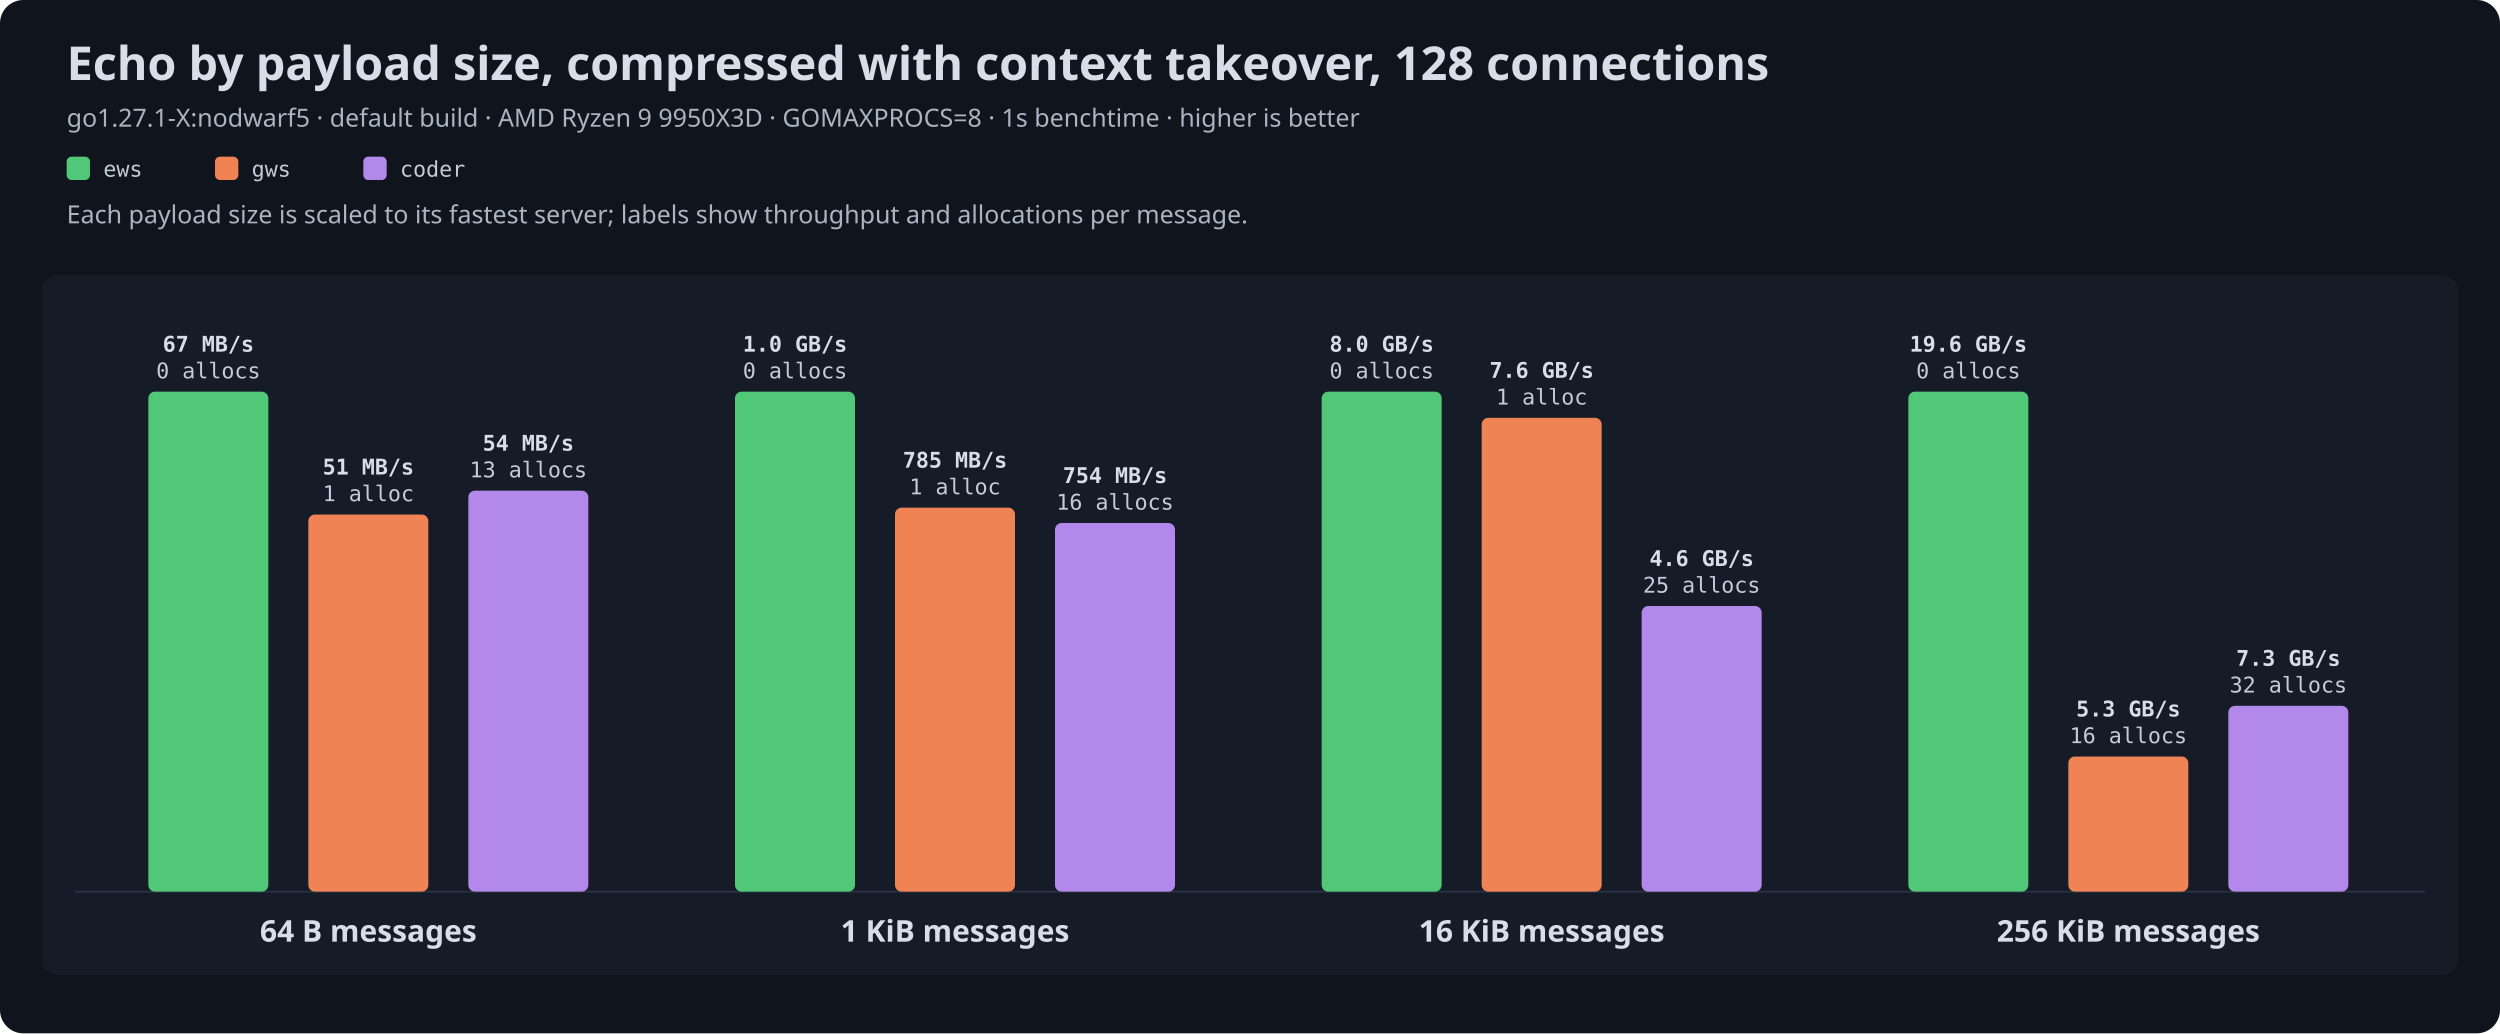
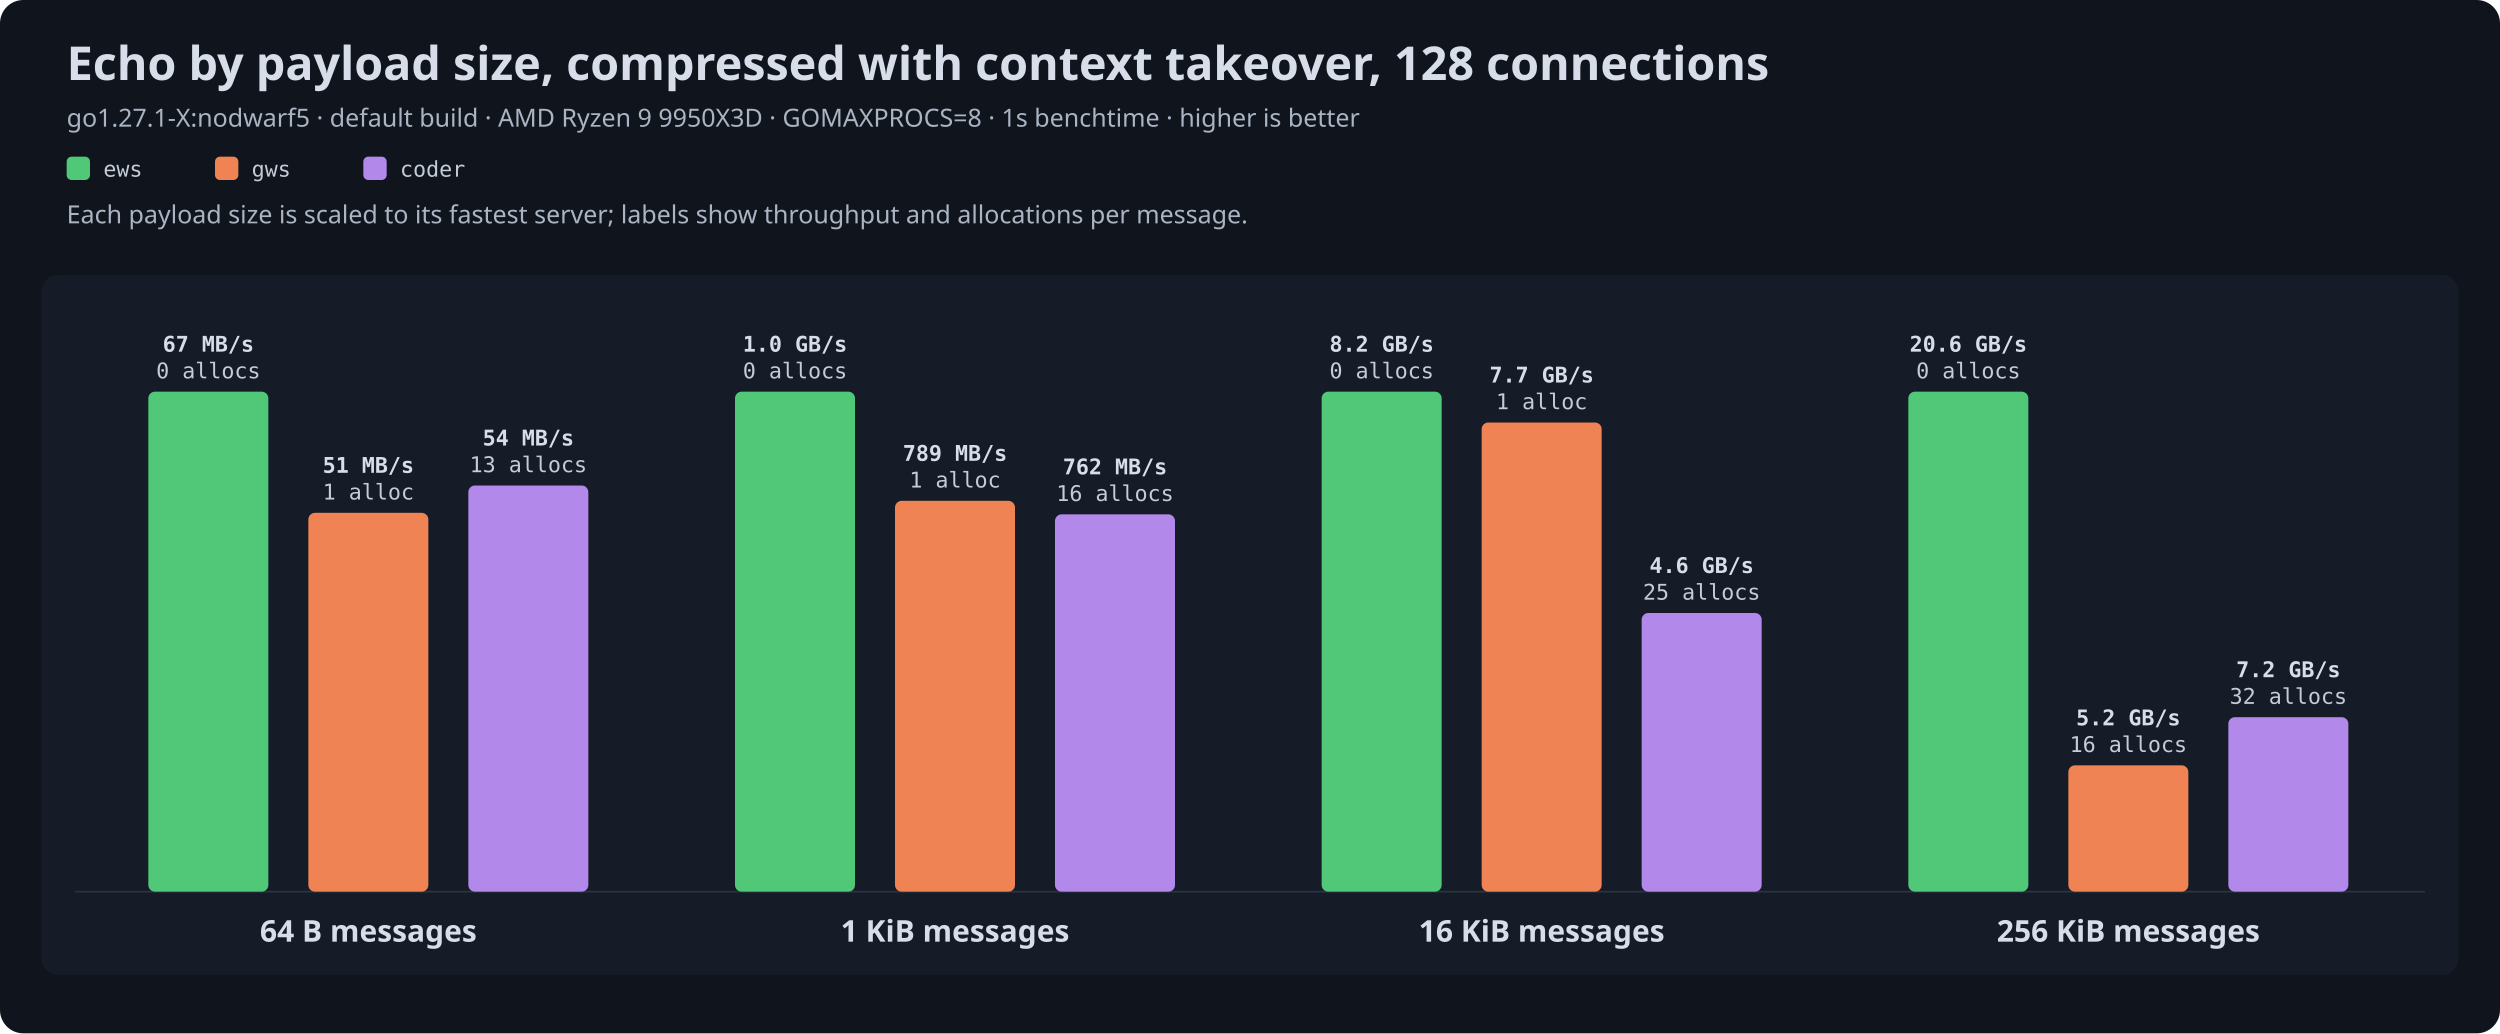
<svg xmlns="http://www.w3.org/2000/svg" width="1500" height="620" viewBox="0 0 1500 620" role="img" aria-labelledby="title desc">
  <style>text{font-family:ui-monospace,SFMono-Regular,Menlo,Consolas,monospace;fill:#d8dee9}.title{font-family:ui-sans-serif,system-ui,sans-serif;font-size:28px;font-weight:700}.subtitle{font-family:ui-sans-serif,system-ui,sans-serif;font-size:15px;fill:#aab4c3}.group{font-family:ui-sans-serif,system-ui,sans-serif;font-size:18px;font-weight:650}.contract{font-family:ui-sans-serif,system-ui,sans-serif;font-size:14px;font-weight:650;fill:#9eabbc}.series{font-size:13px;fill:#c4ccd8}.value{font-size:13px;font-weight:650}.panel{fill:#151c27}</style>
  <rect width="1500" height="620" rx="14" fill="#10151d" />
  <text class="title" x="40" y="48">Echo by payload size, compressed with context takeover, 128 connections</text>
  <text class="subtitle" x="40" y="76">go1.27.1-X:nodwarf5 · default build · AMD Ryzen 9 9950X3D · GOMAXPROCS=8 · 1s benchtime · higher is better</text>
  <rect x="40" y="94" width="14" height="14" rx="3" fill="#50c878" />
  <text class="series" x="62" y="106">ews</text>
  <rect x="129" y="94" width="14" height="14" rx="3" fill="#ef8354" />
  <text class="series" x="151" y="106">gws</text>
  <rect x="218" y="94" width="14" height="14" rx="3" fill="#b388eb" />
  <text class="series" x="240" y="106">coder</text>
  <text class="subtitle" x="40" y="134">Each payload size is scaled to its fastest server; labels show throughput and allocations per message.</text>
  <g transform="translate(0,165)">
    <rect class="panel" x="25" y="0" width="1450" height="420" rx="10" />
    <line x1="45" y1="370" x2="1455" y2="370" stroke="#2a3442" stroke-width="1" />
    <text class="group" x="221" y="400" text-anchor="middle">64 B messages</text>
    <rect x="89" y="70.0" width="72" height="300.0" rx="4" fill="#50c878" />
    <text class="value" x="125" y="46.0" text-anchor="middle">67 MB/s</text>
    <text class="series" x="125" y="62.0" text-anchor="middle">0 allocs</text>
-     <rect x="185" y="143.7" width="72" height="226.3" rx="4" fill="#ef8354" />
-     <text class="value" x="221" y="119.7" text-anchor="middle">51 MB/s</text>
-     <text class="series" x="221" y="135.7" text-anchor="middle">1 alloc</text>
-     <rect x="281" y="129.4" width="72" height="240.6" rx="4" fill="#b388eb" />
-     <text class="value" x="317" y="105.4" text-anchor="middle">54 MB/s</text>
-     <text class="series" x="317" y="121.4" text-anchor="middle">13 allocs</text>
+     <rect x="185" y="142.7" width="72" height="227.3" rx="4" fill="#ef8354" />
+     <text class="value" x="221" y="118.7" text-anchor="middle">51 MB/s</text>
+     <text class="series" x="221" y="134.7" text-anchor="middle">1 alloc</text>
+     <rect x="281" y="126.3" width="72" height="243.7" rx="4" fill="#b388eb" />
+     <text class="value" x="317" y="102.3" text-anchor="middle">54 MB/s</text>
+     <text class="series" x="317" y="118.3" text-anchor="middle">13 allocs</text>
    <text class="group" x="573" y="400" text-anchor="middle">1 KiB messages</text>
    <rect x="441" y="70.0" width="72" height="300.0" rx="4" fill="#50c878" />
    <text class="value" x="477" y="46.0" text-anchor="middle">1.0 GB/s</text>
    <text class="series" x="477" y="62.0" text-anchor="middle">0 allocs</text>
-     <rect x="537" y="139.6" width="72" height="230.4" rx="4" fill="#ef8354" />
-     <text class="value" x="573" y="115.6" text-anchor="middle">785 MB/s</text>
-     <text class="series" x="573" y="131.6" text-anchor="middle">1 alloc</text>
-     <rect x="633" y="148.8" width="72" height="221.2" rx="4" fill="#b388eb" />
-     <text class="value" x="669" y="124.8" text-anchor="middle">754 MB/s</text>
-     <text class="series" x="669" y="140.8" text-anchor="middle">16 allocs</text>
+     <rect x="537" y="135.5" width="72" height="234.5" rx="4" fill="#ef8354" />
+     <text class="value" x="573" y="111.5" text-anchor="middle">789 MB/s</text>
+     <text class="series" x="573" y="127.5" text-anchor="middle">1 alloc</text>
+     <rect x="633" y="143.6" width="72" height="226.4" rx="4" fill="#b388eb" />
+     <text class="value" x="669" y="119.6" text-anchor="middle">762 MB/s</text>
+     <text class="series" x="669" y="135.6" text-anchor="middle">16 allocs</text>
    <text class="group" x="925" y="400" text-anchor="middle">16 KiB messages</text>
    <rect x="793" y="70.0" width="72" height="300.0" rx="4" fill="#50c878" />
-     <text class="value" x="829" y="46.0" text-anchor="middle">8.0 GB/s</text>
+     <text class="value" x="829" y="46.0" text-anchor="middle">8.2 GB/s</text>
    <text class="series" x="829" y="62.0" text-anchor="middle">0 allocs</text>
-     <rect x="889" y="85.7" width="72" height="284.3" rx="4" fill="#ef8354" />
-     <text class="value" x="925" y="61.7" text-anchor="middle">7.6 GB/s</text>
-     <text class="series" x="925" y="77.7" text-anchor="middle">1 alloc</text>
-     <rect x="985" y="198.6" width="72" height="171.4" rx="4" fill="#b388eb" />
-     <text class="value" x="1021" y="174.6" text-anchor="middle">4.6 GB/s</text>
-     <text class="series" x="1021" y="190.6" text-anchor="middle">25 allocs</text>
+     <rect x="889" y="88.5" width="72" height="281.5" rx="4" fill="#ef8354" />
+     <text class="value" x="925" y="64.5" text-anchor="middle">7.7 GB/s</text>
+     <text class="series" x="925" y="80.5" text-anchor="middle">1 alloc</text>
+     <rect x="985" y="202.8" width="72" height="167.2" rx="4" fill="#b388eb" />
+     <text class="value" x="1021" y="178.8" text-anchor="middle">4.6 GB/s</text>
+     <text class="series" x="1021" y="194.8" text-anchor="middle">25 allocs</text>
    <text class="group" x="1277" y="400" text-anchor="middle">256 KiB messages</text>
    <rect x="1145" y="70.0" width="72" height="300.0" rx="4" fill="#50c878" />
-     <text class="value" x="1181" y="46.0" text-anchor="middle">19.6 GB/s</text>
+     <text class="value" x="1181" y="46.0" text-anchor="middle">20.6 GB/s</text>
    <text class="series" x="1181" y="62.0" text-anchor="middle">0 allocs</text>
-     <rect x="1241" y="288.9" width="72" height="81.1" rx="4" fill="#ef8354" />
-     <text class="value" x="1277" y="264.9" text-anchor="middle">5.3 GB/s</text>
-     <text class="series" x="1277" y="280.9" text-anchor="middle">16 allocs</text>
-     <rect x="1337" y="258.5" width="72" height="111.5" rx="4" fill="#b388eb" />
-     <text class="value" x="1373" y="234.5" text-anchor="middle">7.3 GB/s</text>
-     <text class="series" x="1373" y="250.5" text-anchor="middle">32 allocs</text>
+     <rect x="1241" y="294.2" width="72" height="75.8" rx="4" fill="#ef8354" />
+     <text class="value" x="1277" y="270.2" text-anchor="middle">5.2 GB/s</text>
+     <text class="series" x="1277" y="286.2" text-anchor="middle">16 allocs</text>
+     <rect x="1337" y="265.3" width="72" height="104.7" rx="4" fill="#b388eb" />
+     <text class="value" x="1373" y="241.3" text-anchor="middle">7.2 GB/s</text>
+     <text class="series" x="1373" y="257.3" text-anchor="middle">32 allocs</text>
  </g>
</svg>
